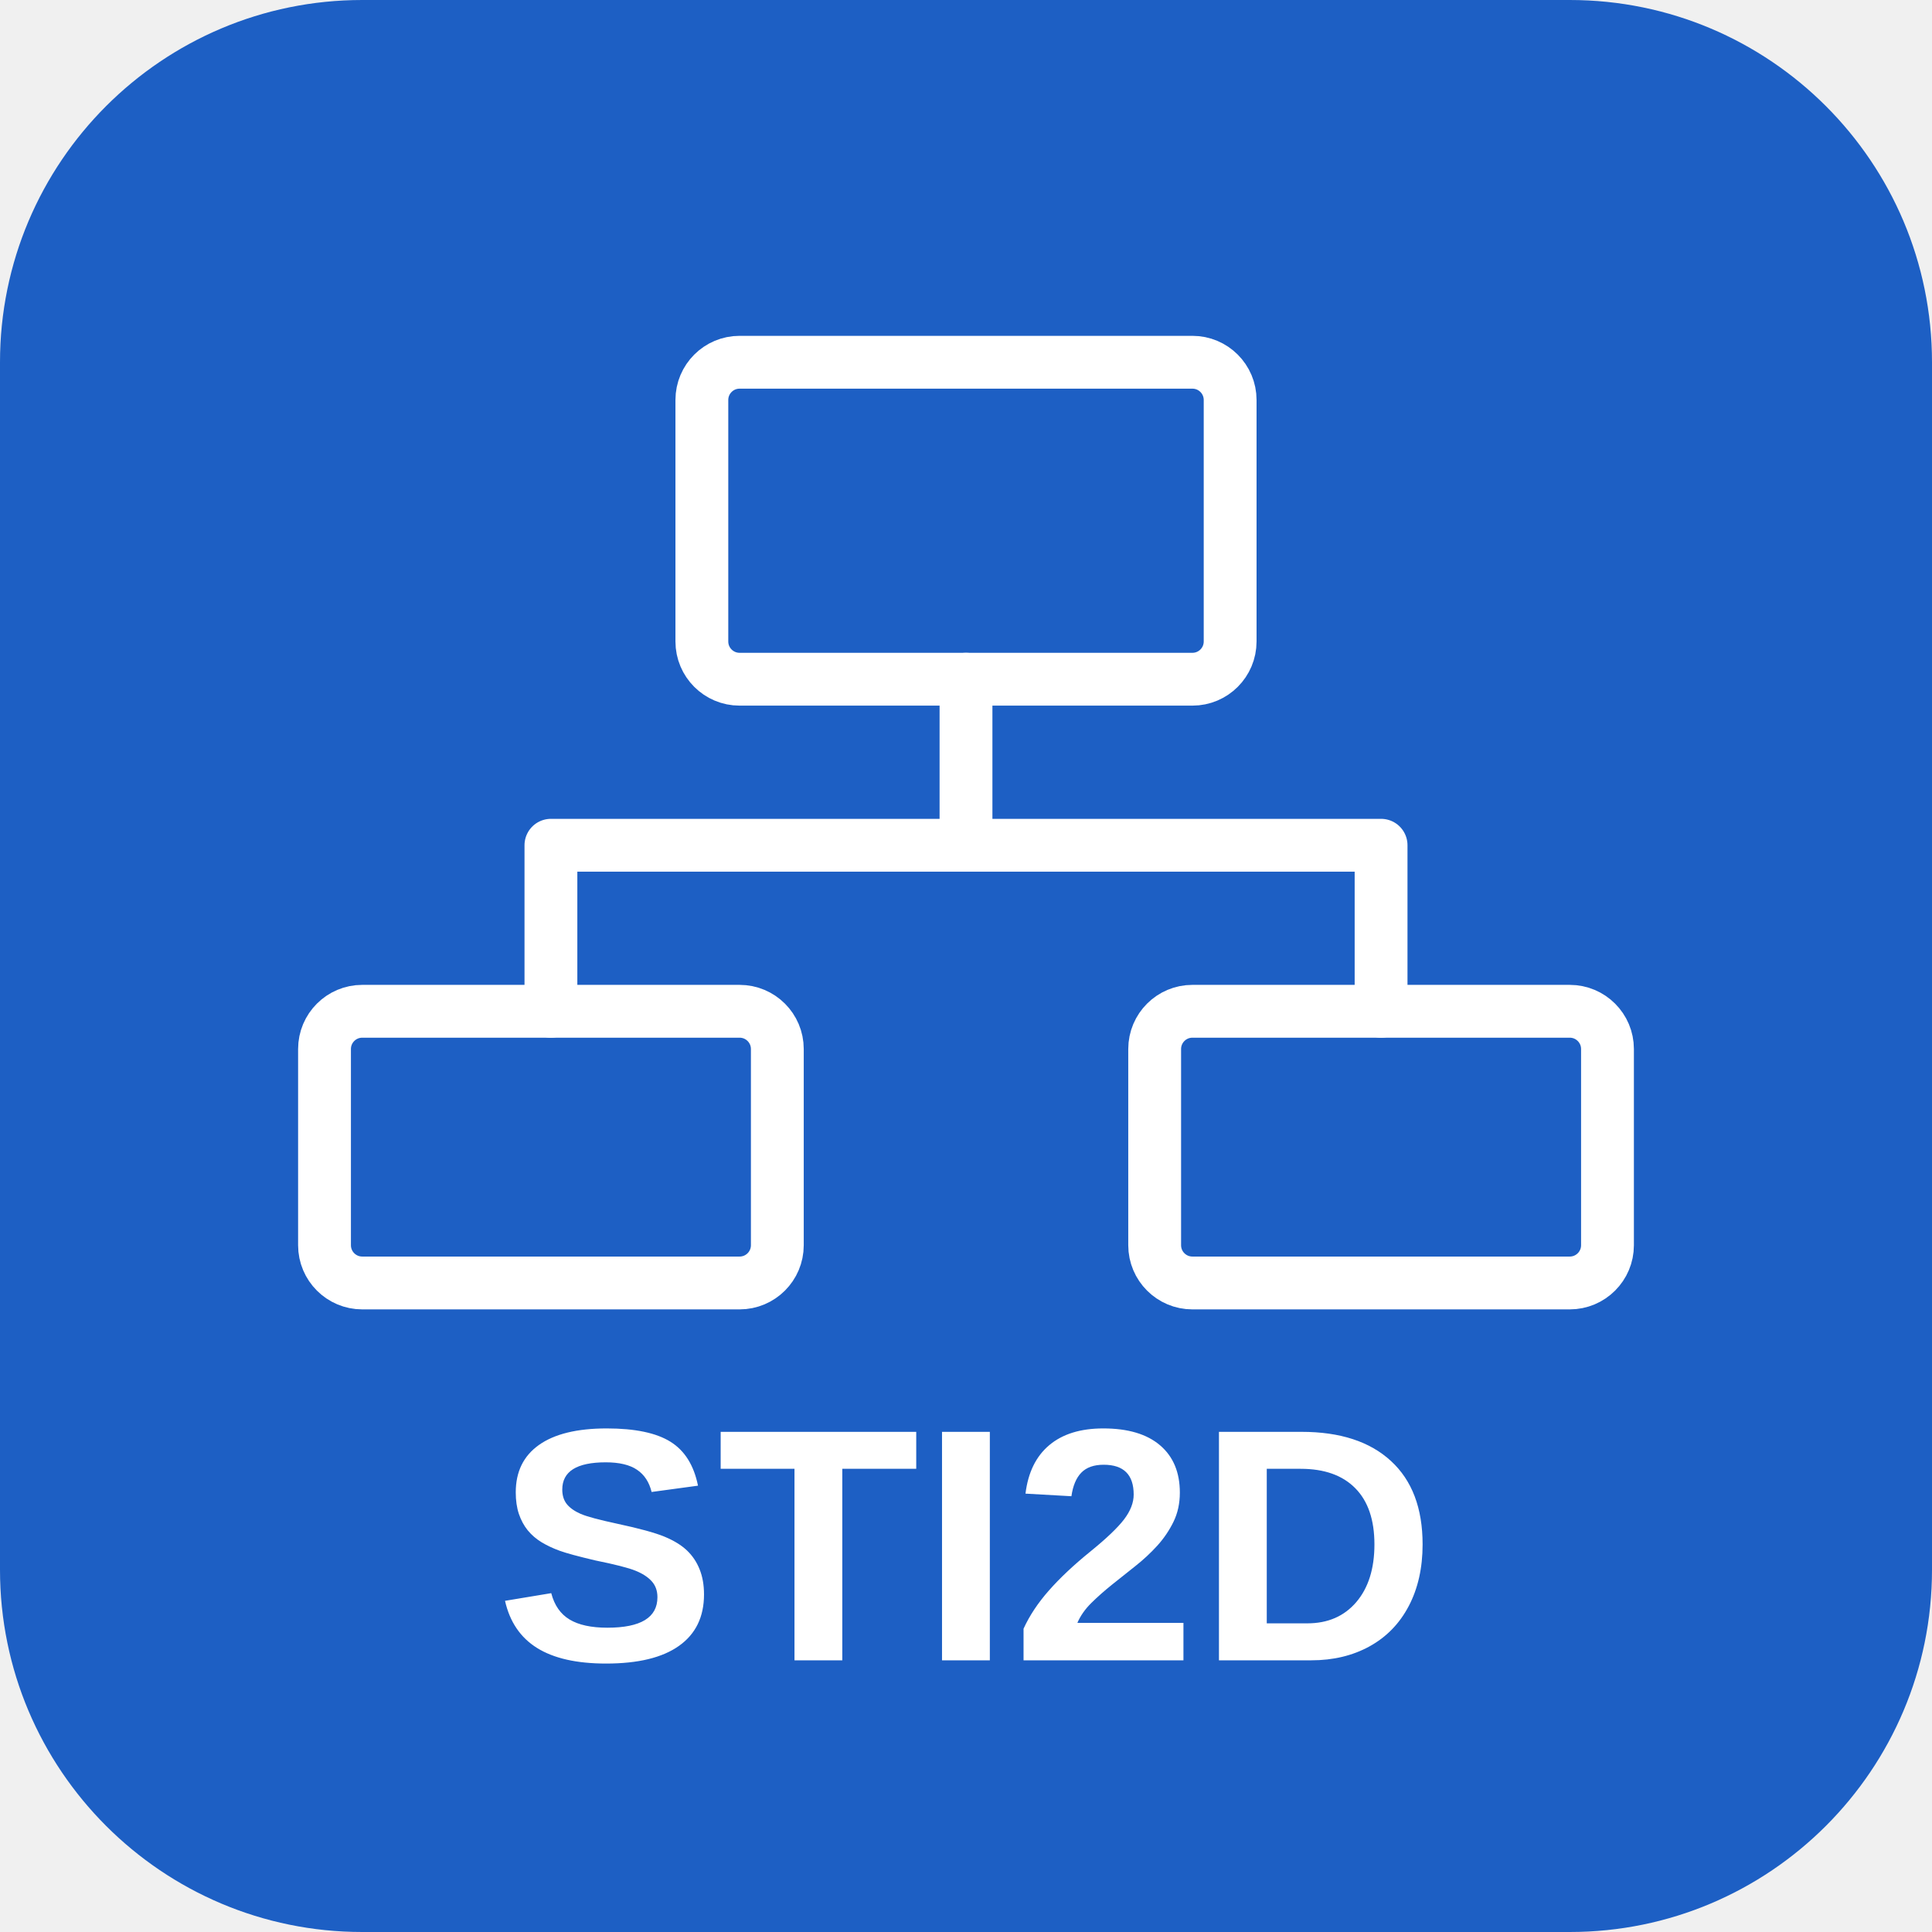
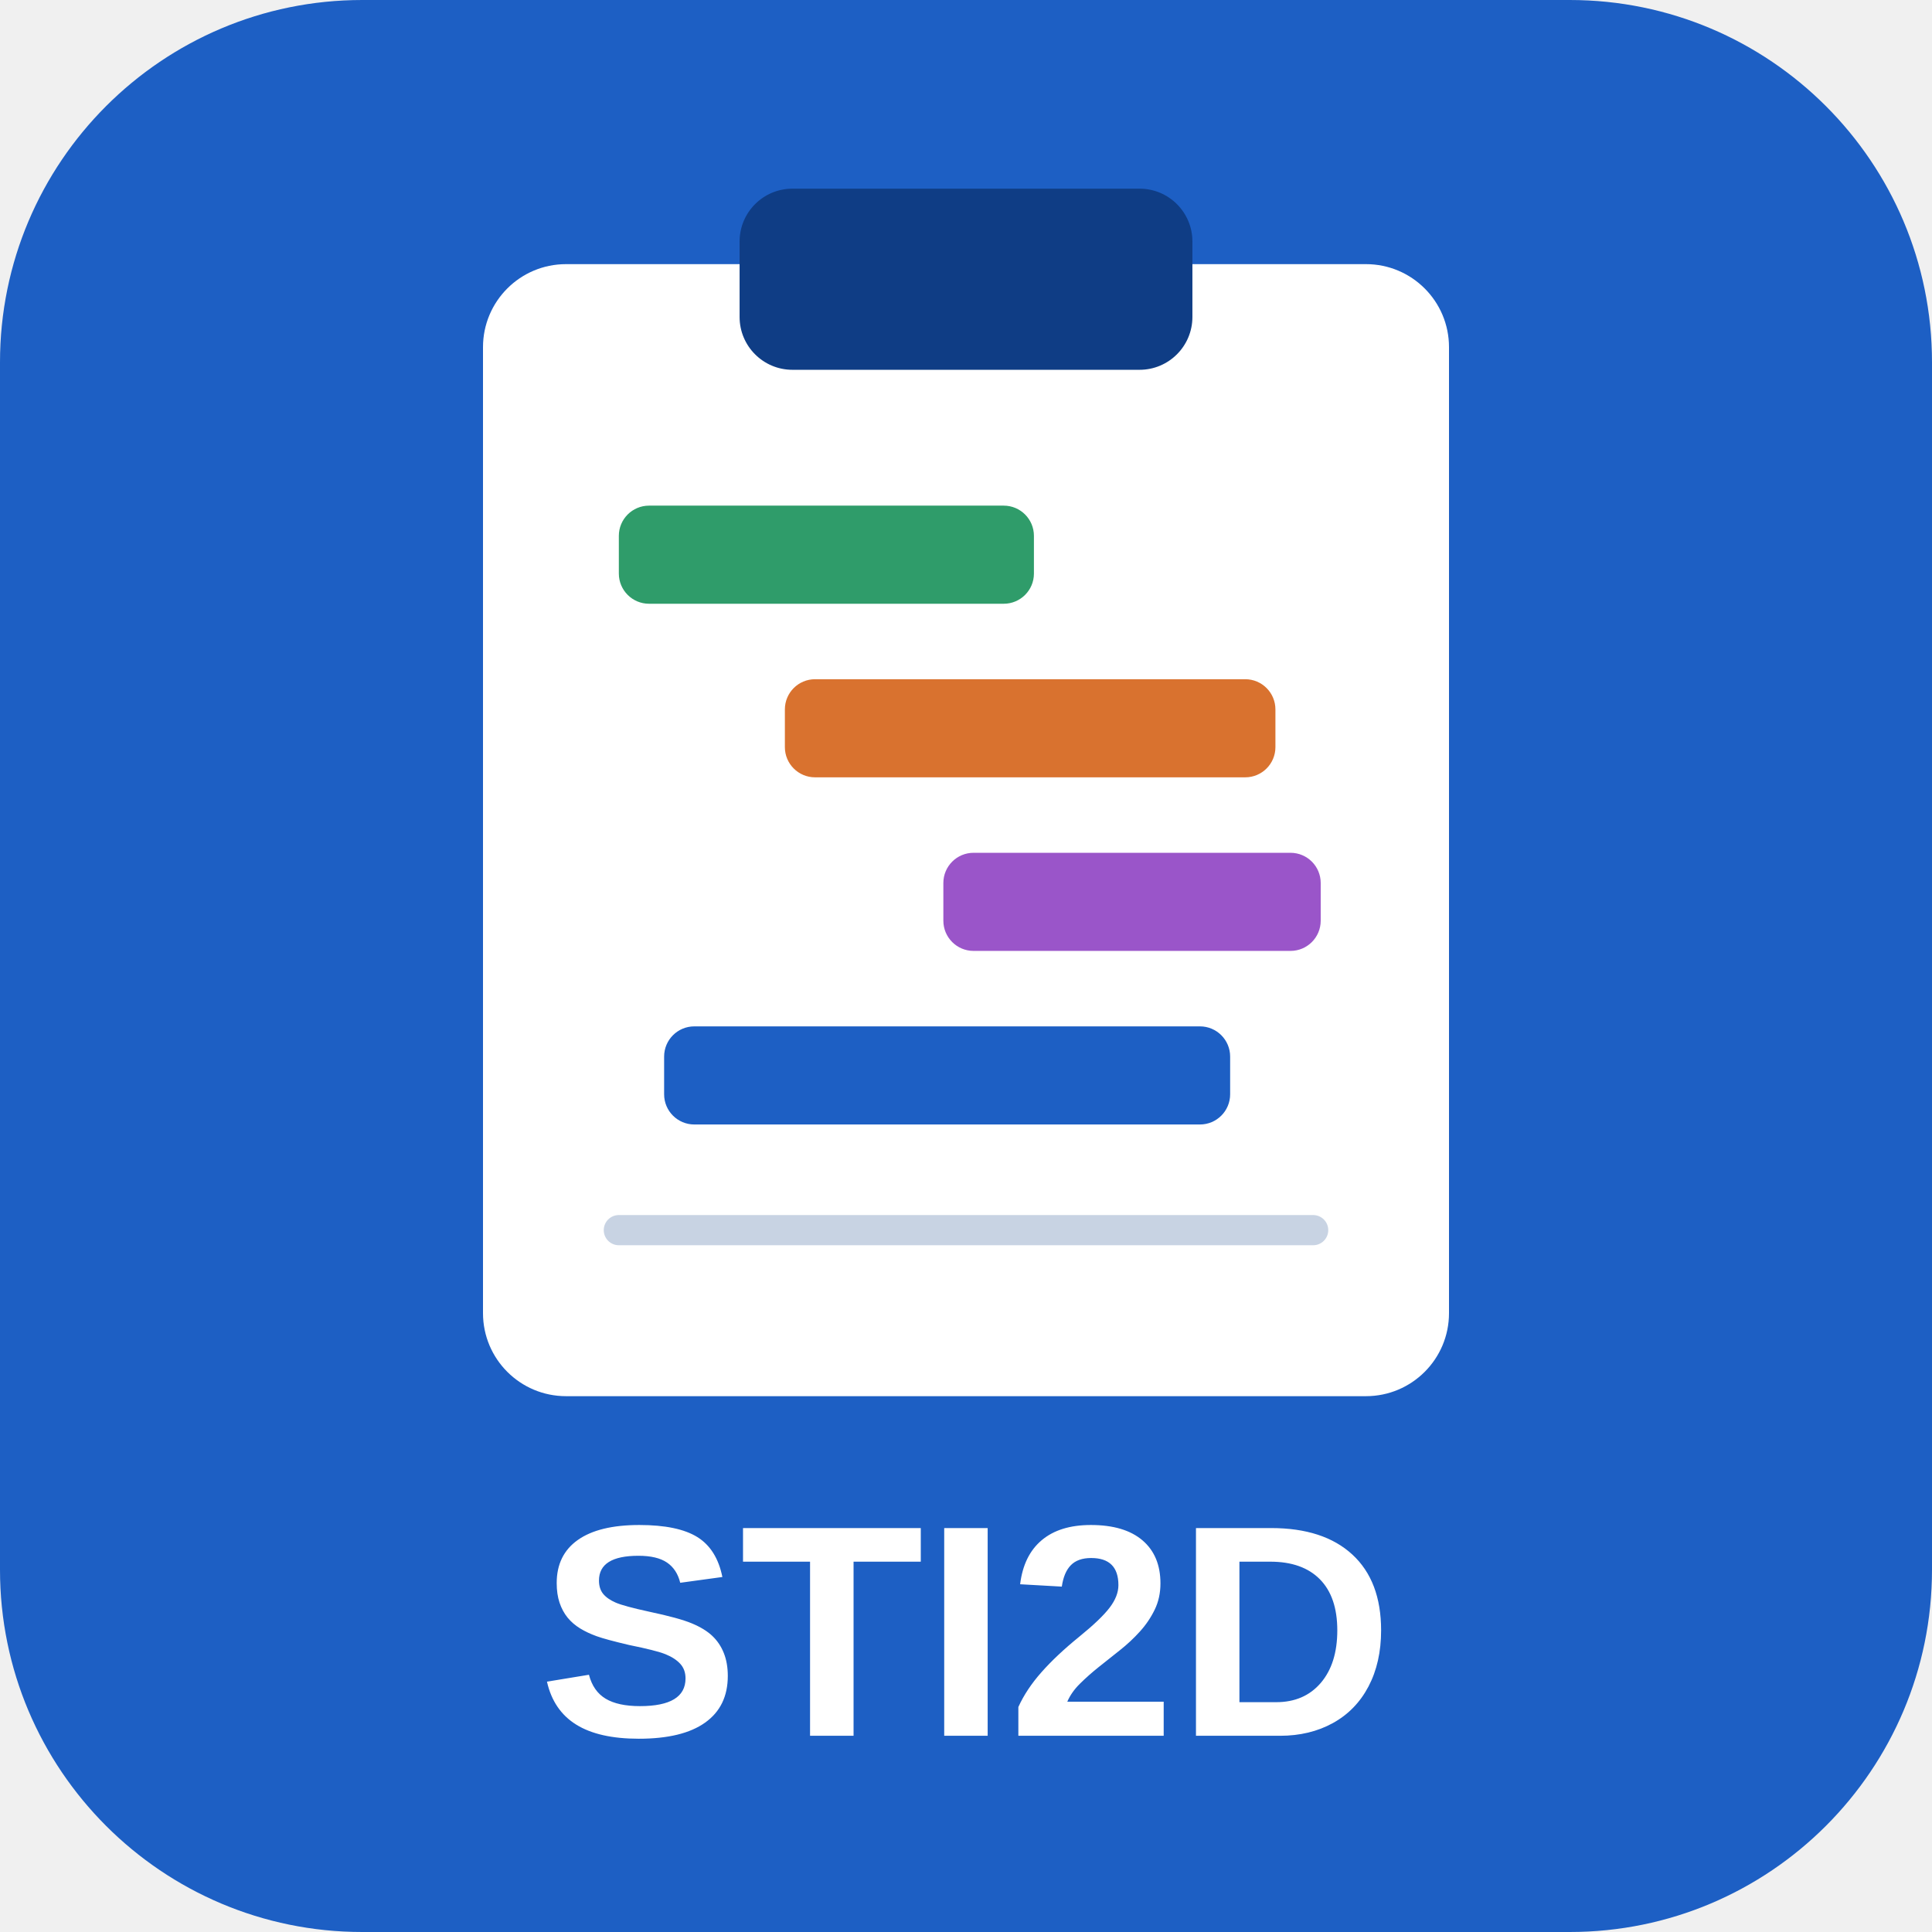
<svg xmlns="http://www.w3.org/2000/svg" viewBox="0 0 512 512">
  <rect width="512" height="512" rx="96" fill="#1d5fc4" />
-   <g fill="none" stroke="#fff" stroke-width="14" stroke-linecap="round" stroke-linejoin="round">
-     <rect x="186" y="96" width="140" height="84" rx="10" />
-     <rect x="86" y="268" width="120" height="72" rx="10" />
-     <rect x="306" y="268" width="120" height="72" rx="10" />
-     <path d="M256 180V224M146 268V224H366V268" />
-   </g>
-   <text x="256" y="440" text-anchor="middle" font-family="Arial,Helvetica,sans-serif" font-weight="700" font-size="88" fill="#fff">STI2D</text>
+   <rect x="128" y="70" width="256" height="300" rx="22" fill="#fff" />
+   <rect x="196" y="50" width="120" height="48" rx="14" fill="#0f3d85" />
+   <rect x="164" y="134" width="110" height="26" rx="8" fill="#2f9c6a" />
+   <rect x="208" y="180" width="130" height="26" rx="8" fill="#d9722f" />
+   <rect x="250" y="226" width="100" height="26" rx="8" fill="#9a55c9" />
+   <rect x="176" y="272" width="150" height="26" rx="8" fill="#1d5fc4" />
+   <path d="M164 326H348" stroke="#c8d3e3" stroke-width="8" stroke-linecap="round" />
+   <text x="256" y="460" text-anchor="middle" font-family="Arial,Helvetica,sans-serif" font-weight="700" font-size="80" fill="#fff">STI2D</text>
</svg>
